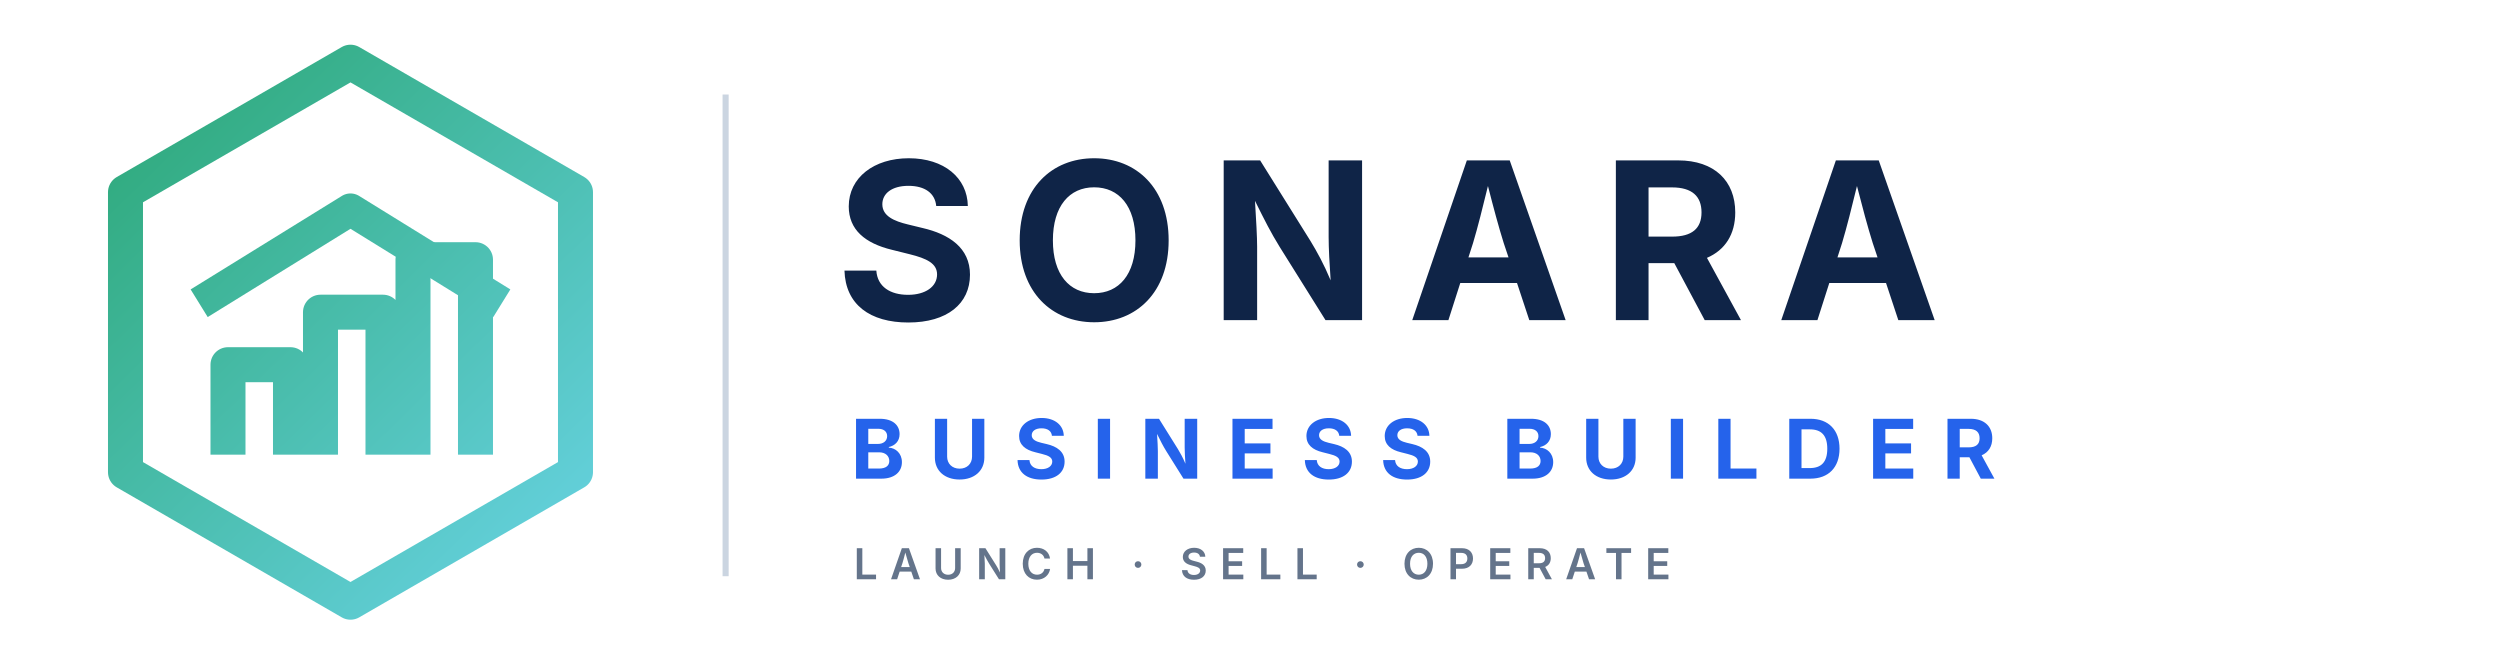
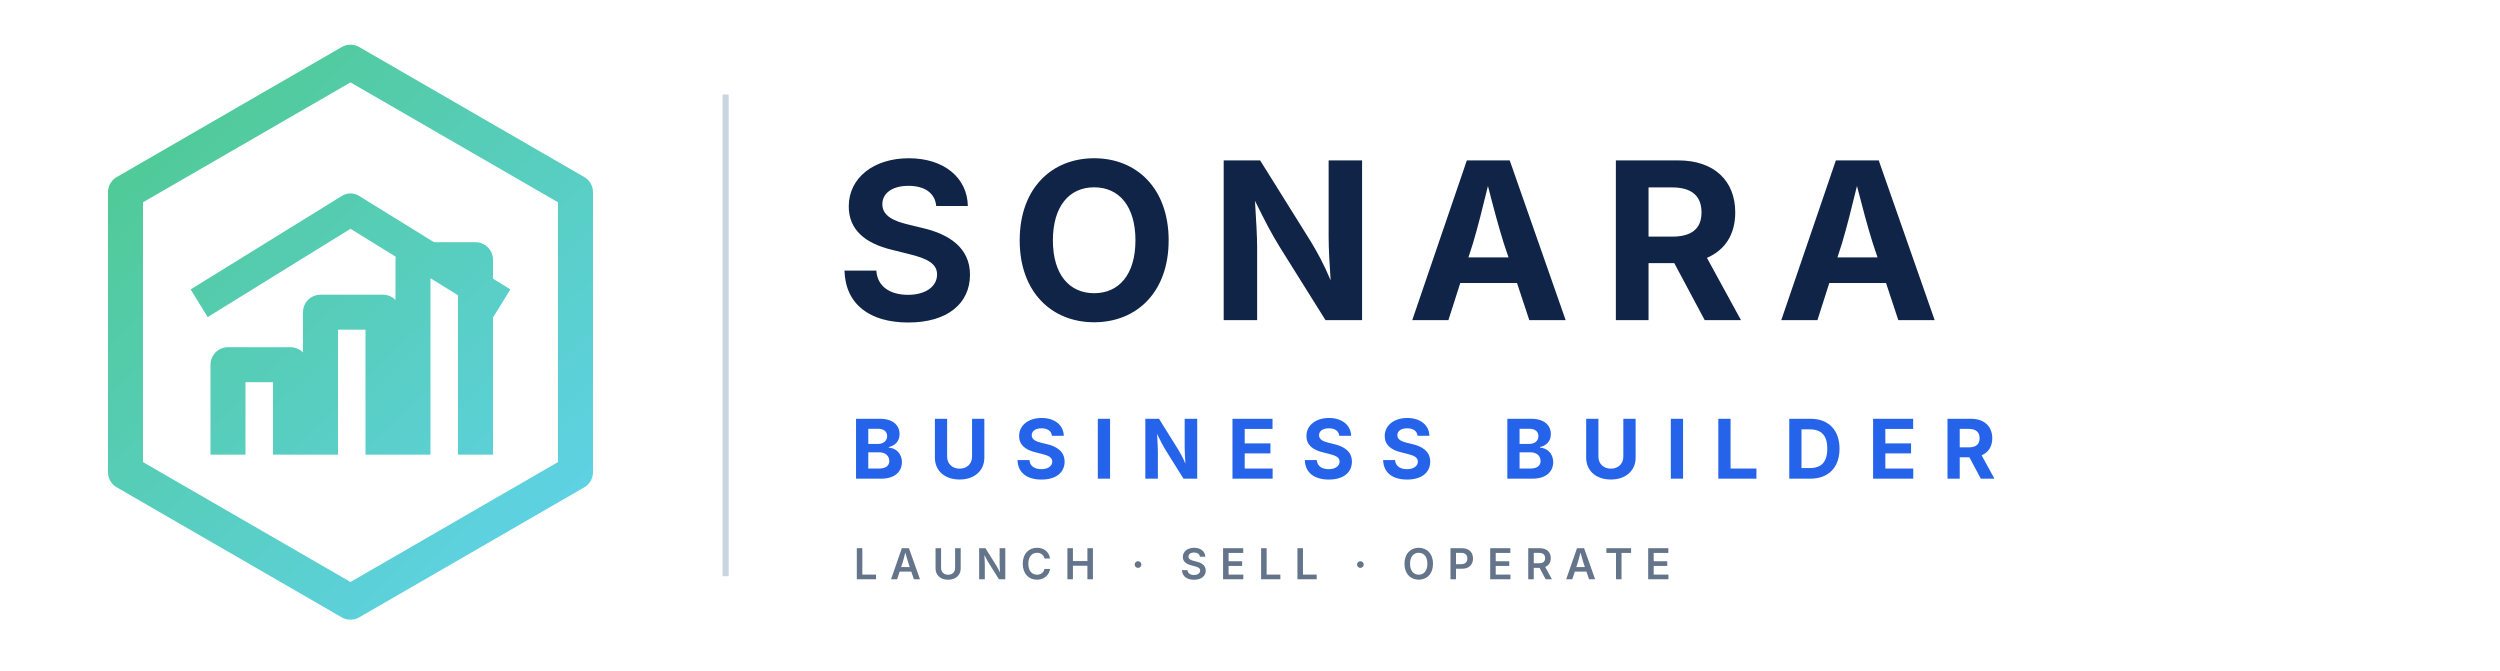
<svg xmlns="http://www.w3.org/2000/svg" viewBox="0 0 820 220" role="img" aria-labelledby="title desc">
  <defs>
    <linearGradient id="g" x1="34" y1="30" x2="216" y2="216" gradientUnits="userSpaceOnUse">
-       <stop stop-color="#2DA878" />
-       <stop offset="1" stop-color="#65D1DE" />
+       <stop stop-color="#4FC98F" />
+       <stop offset="1" stop-color="#5FD2E8" />
    </linearGradient>
  </defs>
  <g transform="translate(10 4) scale(.82)">
    <path d="M128 20 218 72v112l-90 52-90-52V72z" fill="none" stroke="url(#g)" stroke-width="14" stroke-linejoin="round" />
    <path d="m73 113 55-34 55 34" fill="none" stroke="url(#g)" stroke-width="13" stroke-linecap="square" stroke-linejoin="round" />
    <path d="M79 177v-36h25v36M116 177v-57h25v57M153 177V99h25v78" fill="none" stroke="url(#g)" stroke-width="14" stroke-linejoin="round" />
  </g>
  <path d="M238 31v158" stroke="#CBD5E1" stroke-width="2" />
  <text x="274" y="105" fill="#0F2447" font-family="Inter,Arial,sans-serif" font-size="72" font-weight="700" letter-spacing="10">SONARA</text>
  <text x="279" y="157" fill="#2563EB" font-family="Inter,Arial,sans-serif" font-size="27" font-weight="700" letter-spacing="8">BUSINESS BUILDER</text>
  <text x="280" y="190" fill="#64748B" font-family="Inter,Arial,sans-serif" font-size="14" font-weight="600" letter-spacing="4">LAUNCH · SELL · OPERATE</text>
</svg>
